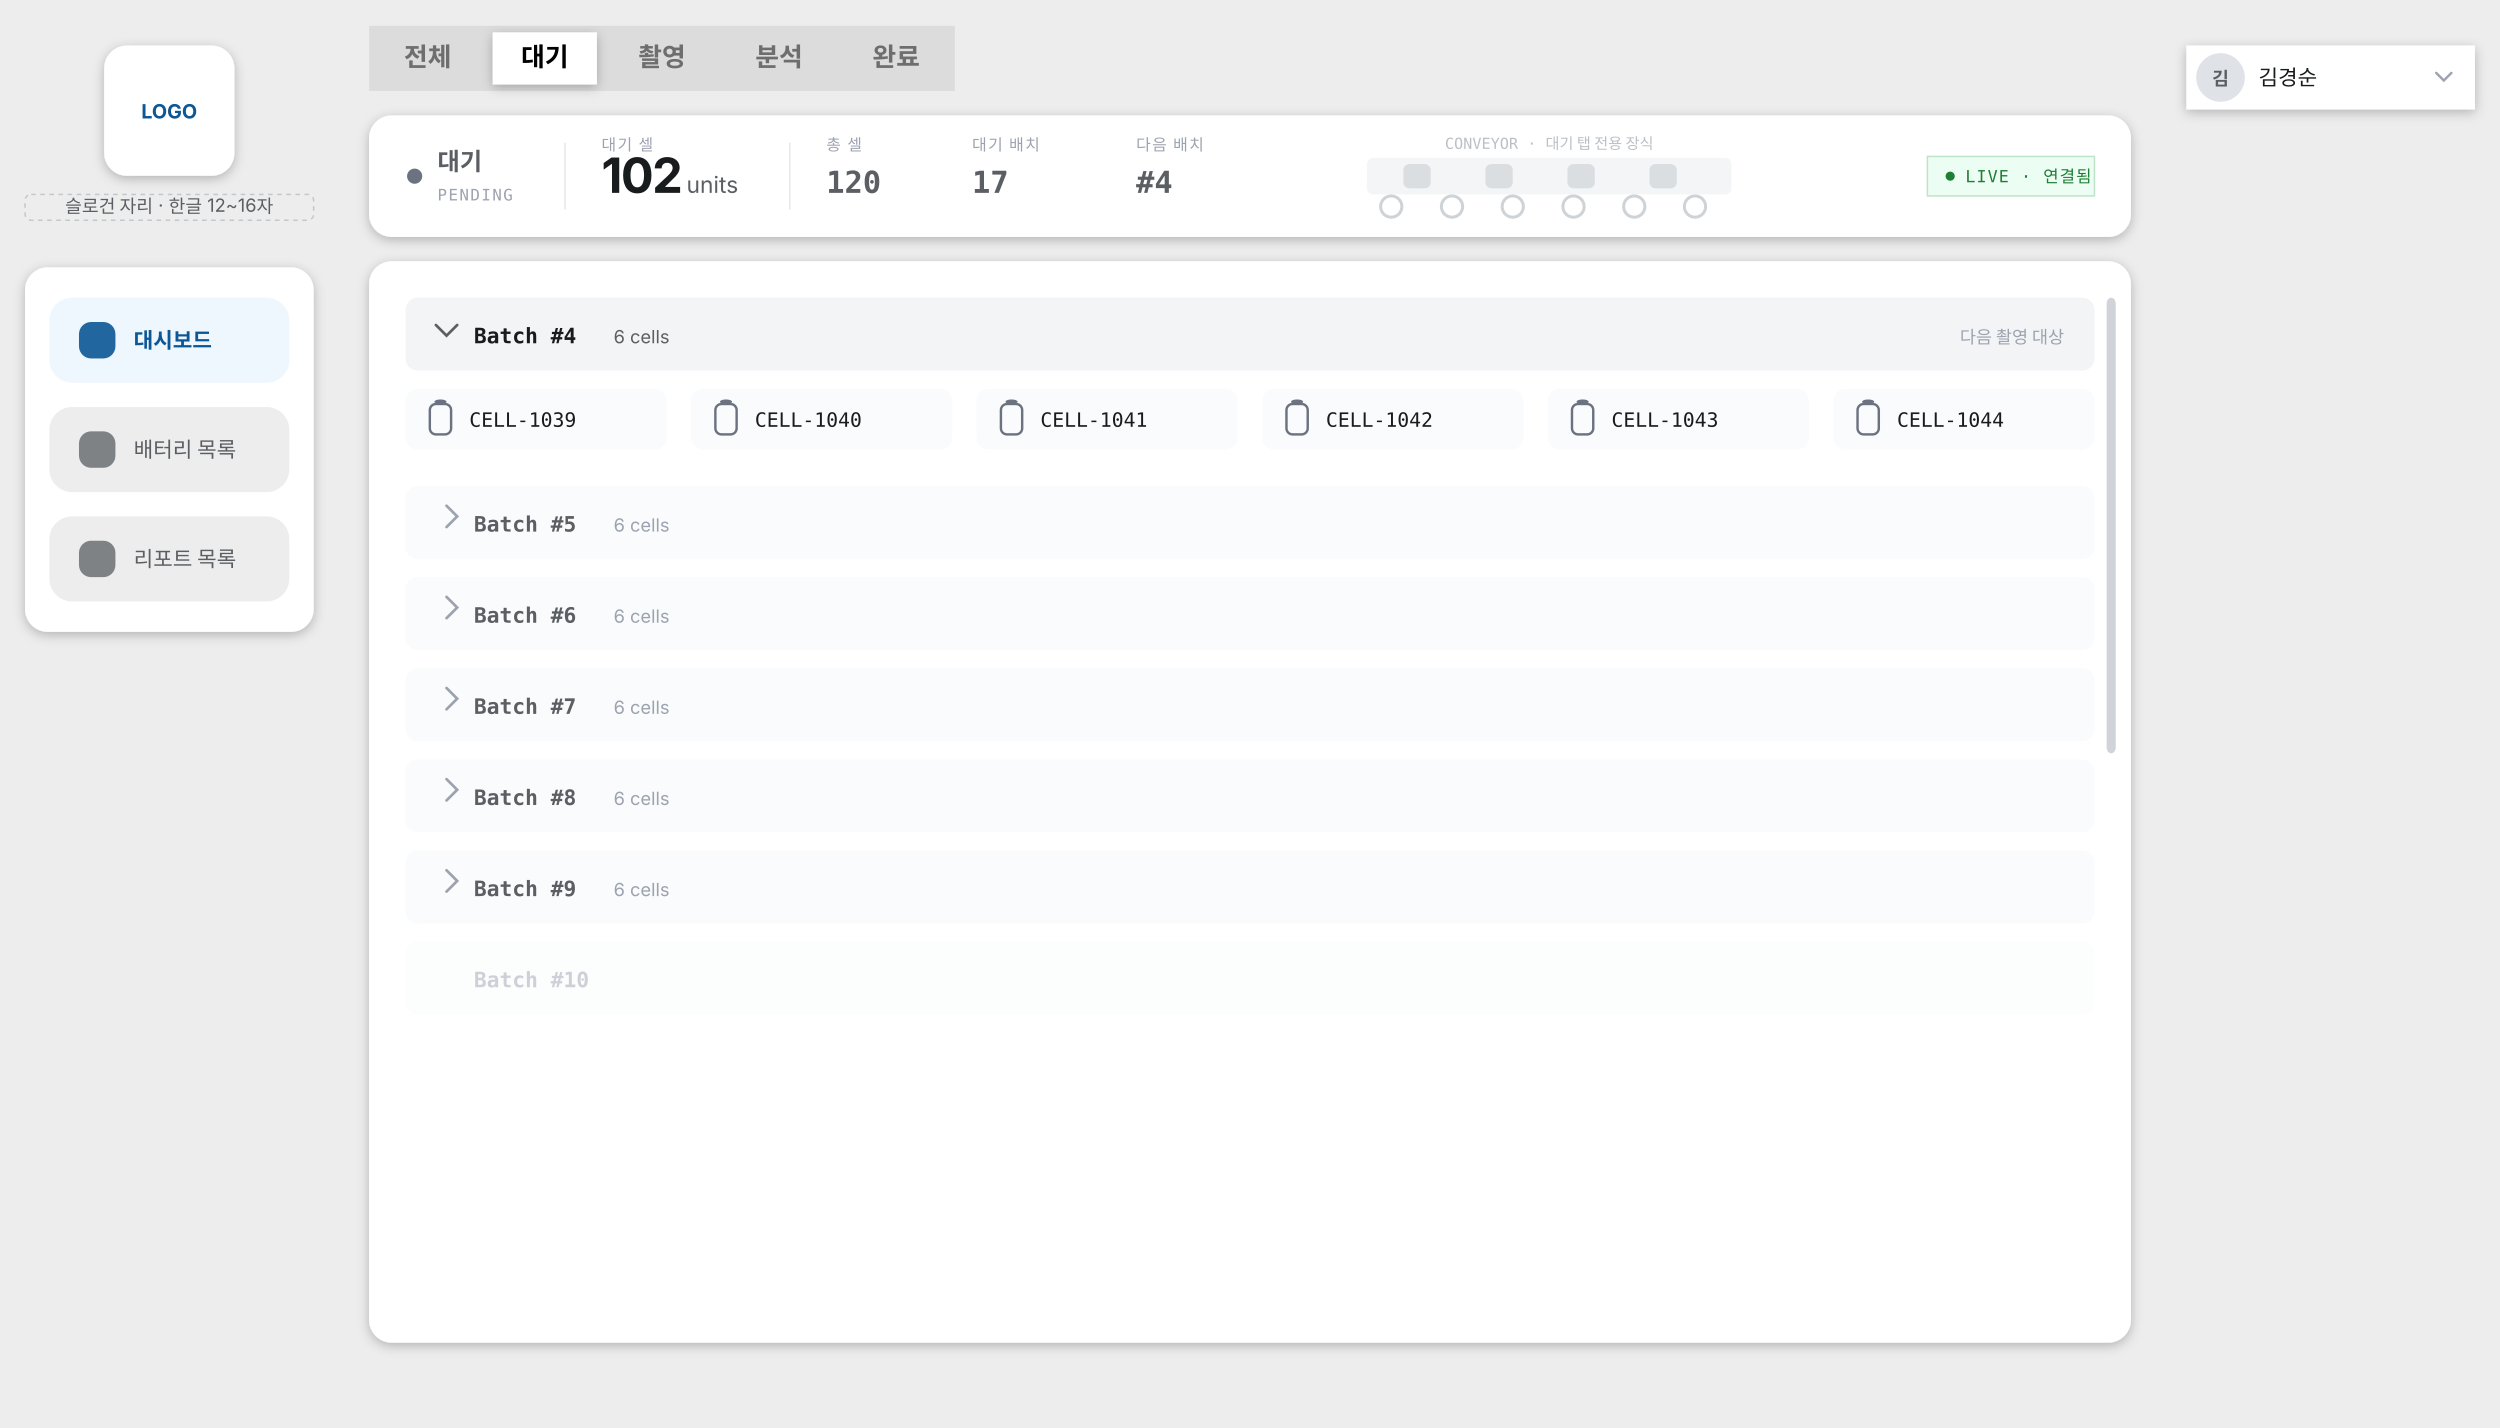
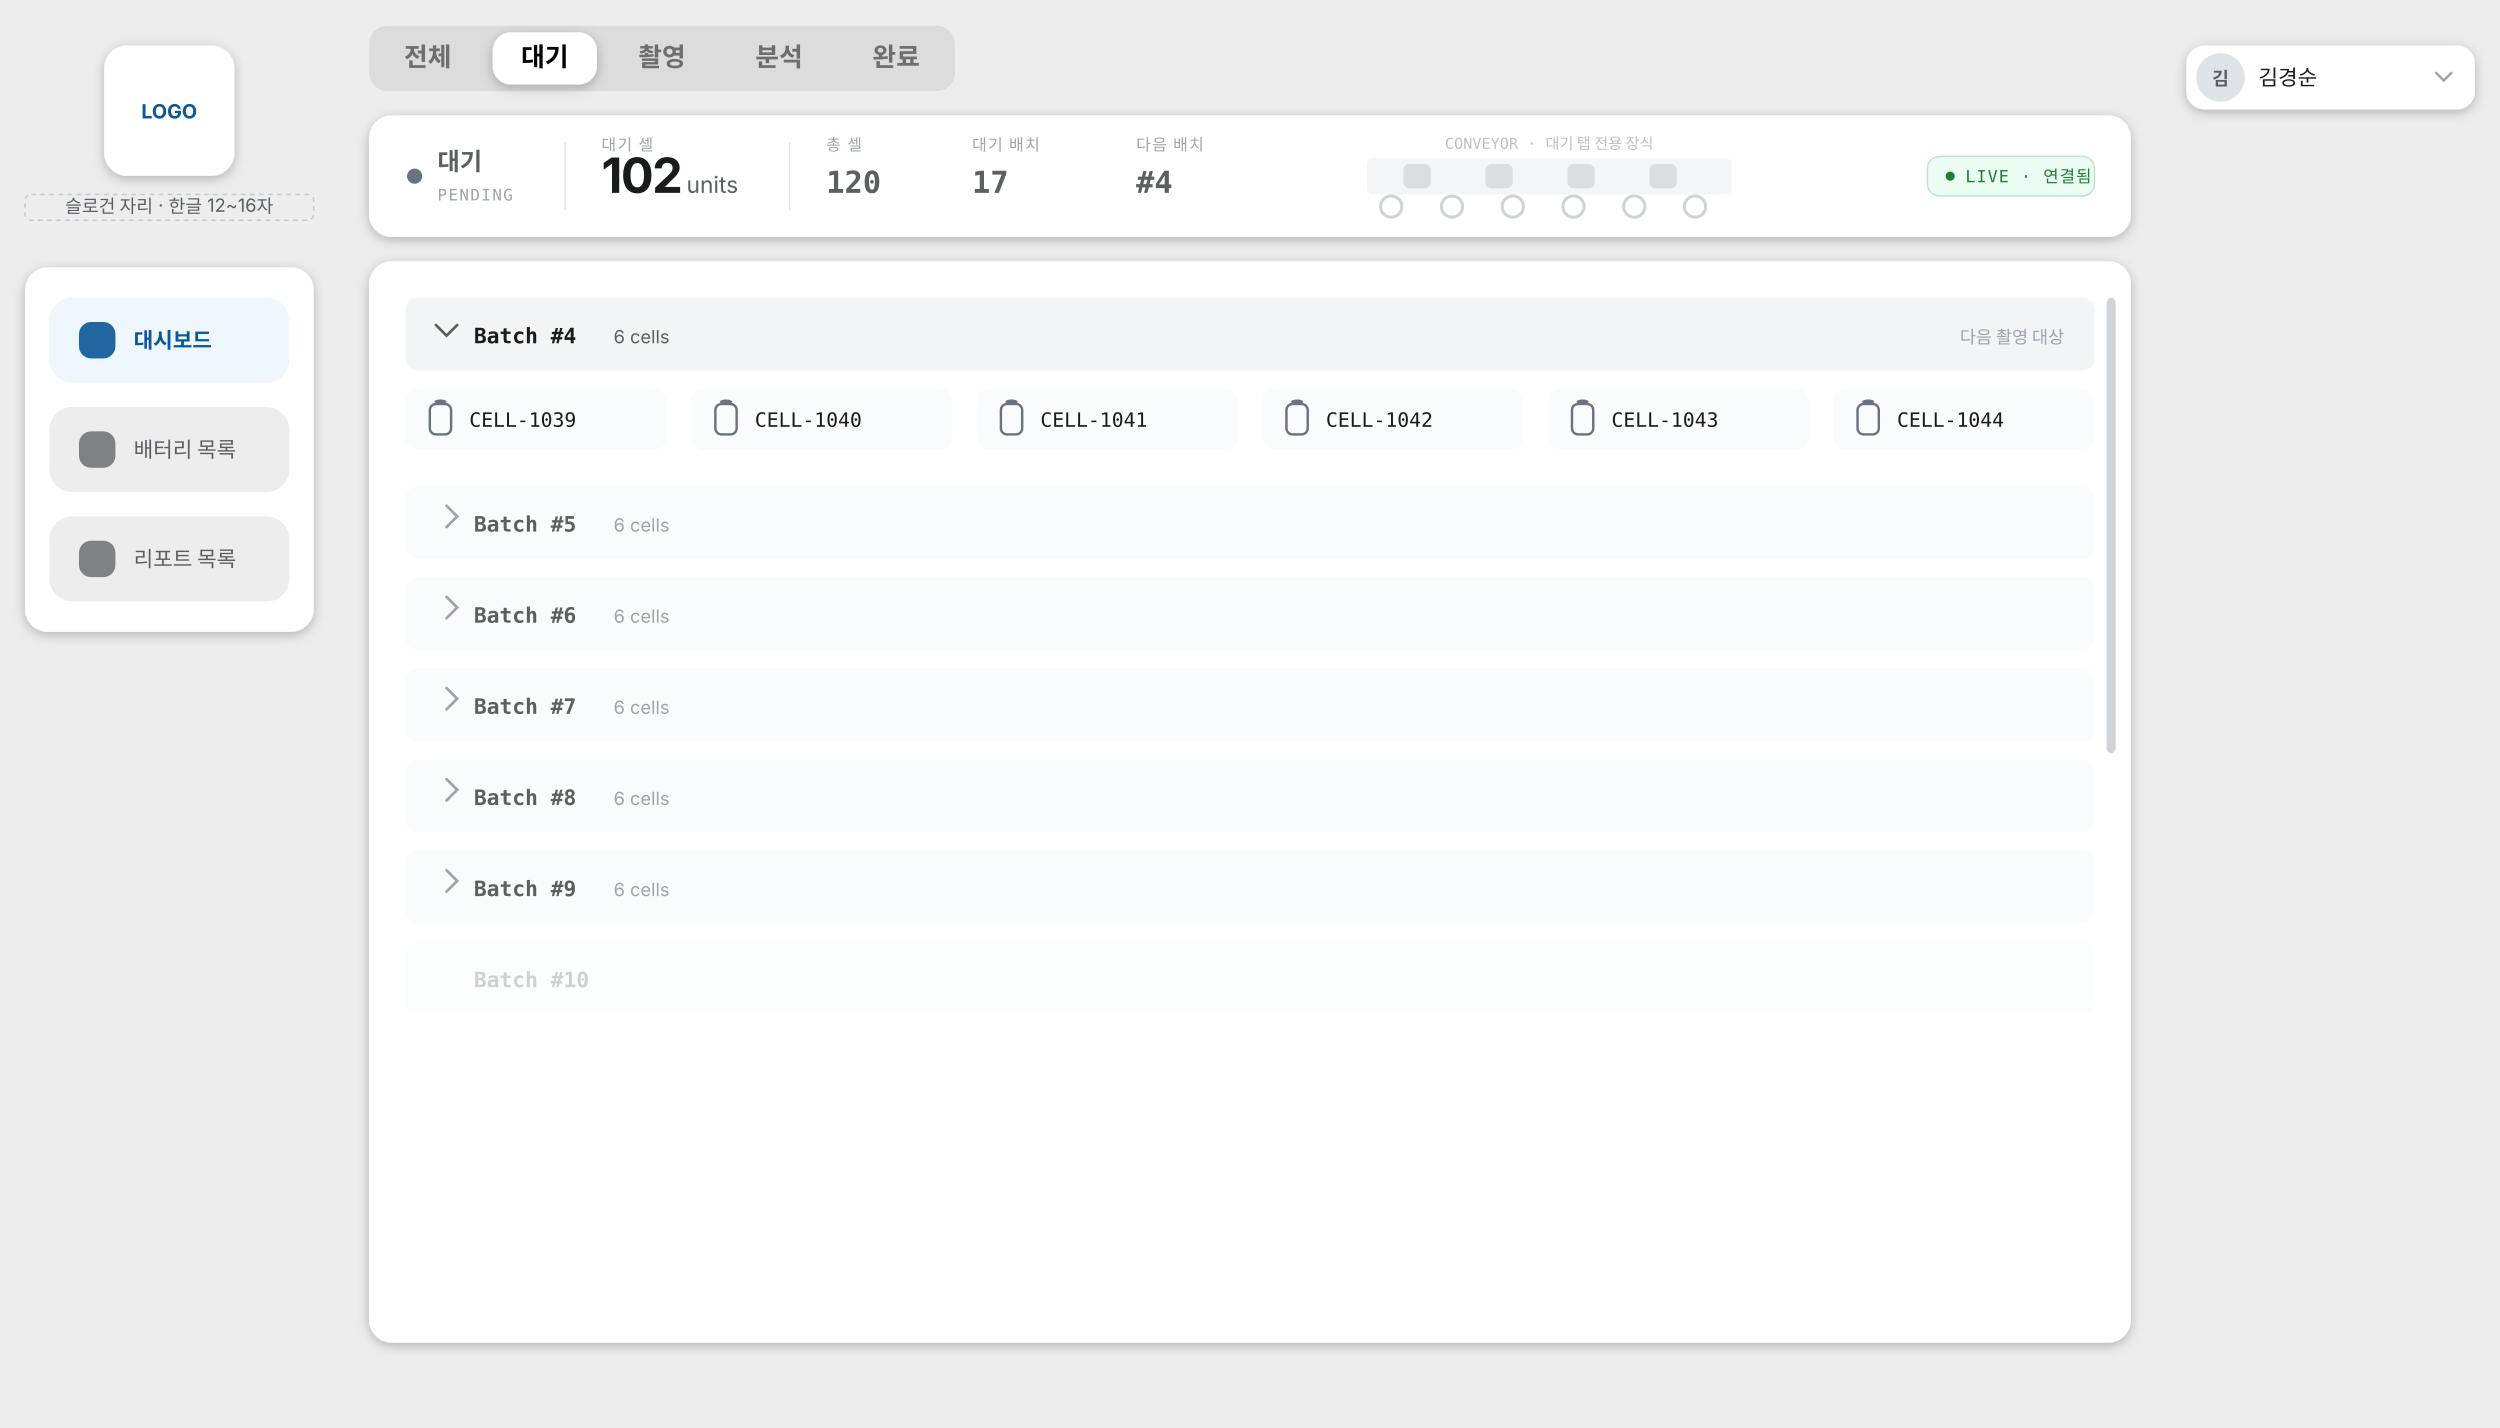
<svg xmlns="http://www.w3.org/2000/svg" viewBox="0 0 1646 940" width="1646" height="940" font-family="Inter, system-ui, 'Pretendard', sans-serif">
  <defs>
    <filter id="sh" x="-20%" y="-20%" width="140%" height="160%">
      <feDropShadow dx="0" dy="2" stdDeviation="4" flood-color="#000000" flood-opacity="0.25" />
    </filter>
  </defs>
  <rect width="1646" height="940" fill="#ededed" />
  <g>
    <rect x="68.6" y="30" width="85.7" height="85.7" rx="15" fill="#ffffff" filter="url(#sh)" />
    <text x="111.4" y="78" text-anchor="middle" font-size="13" font-weight="700" fill="#0C5795">LOGO</text>
    <text x="111.4" y="140" text-anchor="middle" font-size="12" fill="#5b5f63">슬로건 자리 · 한글 12~16자</text>
    <rect x="16.5" y="128" width="190" height="17" rx="4" fill="none" stroke="#c3c8cd" stroke-width="1" stroke-dasharray="3 3" />
    <rect x="16.5" y="176" width="190" height="240" rx="15" fill="#ffffff" filter="url(#sh)" />
    <rect x="32.5" y="196" width="158" height="56" rx="15" fill="#EEF6FE" />
    <rect x="52" y="212" width="24" height="24" rx="8" fill="#0C5795" opacity="0.9" />
    <text x="88" y="229" font-size="14" font-weight="600" fill="#0C5795">대시보드</text>
    <rect x="32.5" y="268" width="158" height="56" rx="15" fill="#ededed" />
    <rect x="52" y="284" width="24" height="24" rx="8" fill="#5b5f63" opacity="0.75" />
    <text x="88" y="301" font-size="14" font-weight="500" fill="#5b5f63">배터리 목록</text>
    <rect x="32.5" y="340" width="158" height="56" rx="15" fill="#ededed" />
    <rect x="52" y="356" width="24" height="24" rx="8" fill="#5b5f63" opacity="0.75" />
    <text x="88" y="373" font-size="14" font-weight="500" fill="#5b5f63">리포트 목록</text>
  </g>
  <g>
-     <rect x="1439.5" y="30" width="190" height="42" fill="#ffffff" filter="url(#sh)" />
+     <rect x="1439.5" y="30" width="190" height="42" fill="#ffffff" filter="url(#sh)" rx="12" />
    <circle cx="1462" cy="51" r="16" fill="#dfe3e7" />
    <text x="1462" y="56" text-anchor="middle" font-size="12" font-weight="600" fill="#5b5f63">김</text>
    <text x="1487" y="56" font-size="14" fill="#191c1d">김경순</text>
    <path d="M1604 48 l5 5 l5 -5" stroke="#9ca3af" stroke-width="1.6" fill="none" stroke-linecap="round" />
  </g>
  <g>
-     <rect x="243" y="17" width="385.7" height="42.9" fill="#dcdcdc" />
-     <rect x="324.4" y="21.3" width="68.6" height="34.3" fill="#ffffff" filter="url(#sh)" />
+     <rect x="243" y="17" width="385.7" height="42.9" fill="#dcdcdc" rx="12" />
+     <rect x="324.4" y="21.3" width="68.6" height="34.3" fill="#ffffff" filter="url(#sh)" rx="12" />
    <text x="281.6" y="43.5" text-anchor="middle" font-size="17" font-weight="600" fill="#00000080">전체</text>
    <text x="358.7" y="43.5" text-anchor="middle" font-size="17" font-weight="600" fill="#000000">대기</text>
    <text x="435.8" y="43.5" text-anchor="middle" font-size="17" font-weight="600" fill="#00000080">촬영</text>
    <text x="512.9" y="43.5" text-anchor="middle" font-size="17" font-weight="600" fill="#00000080">분석</text>
    <text x="590.0" y="43.5" text-anchor="middle" font-size="17" font-weight="600" fill="#00000080">완료</text>
  </g>
  <g>
    <rect x="243" y="76" width="1160" height="80" rx="15" fill="#ffffff" filter="url(#sh)" />
    <circle cx="273" cy="116" r="5" fill="#6b7280" />
    <text x="288" y="112" font-size="16" font-weight="600" fill="#5b5f63">대기</text>
    <text x="288" y="132" font-size="10.5" letter-spacing="0.9" fill="#9ca3af" font-family="ui-monospace, Consolas, monospace">PENDING</text>
    <line x1="372" y1="94" x2="372" y2="138" stroke="#e4e7ea" stroke-width="1" />
    <text x="396" y="127" font-size="32" font-weight="700" fill="#191c1d" letter-spacing="-1">102</text>
    <text x="452" y="127" font-size="15" fill="#5b5f63">units</text>
    <text x="396" y="99" font-size="10.5" letter-spacing="0.9" fill="#9ca3af" font-family="ui-monospace, Consolas, monospace">대기 셀</text>
    <line x1="520" y1="94" x2="520" y2="138" stroke="#e4e7ea" stroke-width="1" />
    <text x="544" y="99" font-size="10.5" letter-spacing="0.9" fill="#9ca3af" font-family="ui-monospace, Consolas, monospace">총 셀</text>
    <text x="544" y="127" font-size="20" font-weight="700" fill="#5b5f63" font-family="ui-monospace, Consolas, monospace">120</text>
    <text x="640" y="99" font-size="10.5" letter-spacing="0.9" fill="#9ca3af" font-family="ui-monospace, Consolas, monospace">대기 배치</text>
    <text x="640" y="127" font-size="20" font-weight="700" fill="#5b5f63" font-family="ui-monospace, Consolas, monospace">17</text>
    <text x="748" y="99" font-size="10.5" letter-spacing="0.9" fill="#9ca3af" font-family="ui-monospace, Consolas, monospace">다음 배치</text>
    <text x="748" y="127" font-size="20" font-weight="700" fill="#5b5f63" font-family="ui-monospace, Consolas, monospace">#4</text>
    <g opacity="0.9">
      <rect x="900" y="104" width="240" height="24" rx="4" fill="#f3f4f6" />
      <circle cx="916" cy="136" r="7" fill="none" stroke="#c9ced3" stroke-width="2" />
      <circle cx="956" cy="136" r="7" fill="none" stroke="#c9ced3" stroke-width="2" />
      <circle cx="996" cy="136" r="7" fill="none" stroke="#c9ced3" stroke-width="2" />
      <circle cx="1036" cy="136" r="7" fill="none" stroke="#c9ced3" stroke-width="2" />
      <circle cx="1076" cy="136" r="7" fill="none" stroke="#c9ced3" stroke-width="2" />
      <circle cx="1116" cy="136" r="7" fill="none" stroke="#c9ced3" stroke-width="2" />
      <rect x="924" y="108" width="18" height="16" rx="4" fill="#d6dade" />
      <rect x="978" y="108" width="18" height="16" rx="4" fill="#d6dade" />
      <rect x="1032" y="108" width="18" height="16" rx="4" fill="#d6dade" />
      <rect x="1086" y="108" width="18" height="16" rx="4" fill="#d6dade" />
      <text x="1020" y="98" text-anchor="middle" font-size="10" fill="#b4b9be" font-family="ui-monospace, Consolas, monospace">CONVEYOR · 대기 탭 전용 장식</text>
    </g>
-     <rect x="1269" y="103" width="110" height="26" fill="#ecfdf3" stroke="#bfe3c9" stroke-width="1" />
+     <rect x="1269" y="103" width="110" height="26" fill="#ecfdf3" stroke="#bfe3c9" stroke-width="1" rx="8" />
    <circle cx="1284" cy="116" r="3" fill="#1e7e34" />
    <text x="1294" y="120" font-size="11" letter-spacing="0.7" fill="#1e7e34" font-family="ui-monospace, Consolas, monospace">LIVE · 연결됨</text>
  </g>
  <g>
    <rect x="243" y="172" width="1160" height="712" rx="15" fill="#ffffff" filter="url(#sh)" />
    <rect x="267" y="196" width="1112" height="48" rx="8" fill="#f3f4f6" />
    <path d="M287 214 l7 7 l7 -7" stroke="#5b5f63" stroke-width="1.8" fill="none" stroke-linecap="round" />
    <text x="312" y="226" font-size="14" font-weight="600" fill="#191c1d" font-family="ui-monospace, Consolas, monospace">Batch #4</text>
    <text x="404" y="226" font-size="12" fill="#5b5f63">6 cells</text>
    <text x="1359" y="226" text-anchor="end" font-size="11.5" fill="#9ca3af" font-family="ui-monospace, Consolas, monospace">다음 촬영 대상</text>
    <g>
      <rect x="267" y="256" width="172" height="40" rx="8" fill="#fafbfc" />
      <rect x="283" y="266" width="14" height="20" rx="4" fill="none" stroke="#6b7280" stroke-width="1.6" />
      <rect x="286" y="263" width="8" height="3" rx="999" fill="#6b7280" />
      <text x="309" y="281" font-size="13" fill="#191c1d" font-family="ui-monospace, Consolas, monospace">CELL-1039</text>
    </g>
    <g>
      <rect x="455" y="256" width="172" height="40" rx="8" fill="#fafbfc" />
      <rect x="471" y="266" width="14" height="20" rx="4" fill="none" stroke="#6b7280" stroke-width="1.6" />
      <rect x="474" y="263" width="8" height="3" rx="999" fill="#6b7280" />
      <text x="497" y="281" font-size="13" fill="#191c1d" font-family="ui-monospace, Consolas, monospace">CELL-1040</text>
    </g>
    <g>
      <rect x="643" y="256" width="172" height="40" rx="8" fill="#fafbfc" />
      <rect x="659" y="266" width="14" height="20" rx="4" fill="none" stroke="#6b7280" stroke-width="1.6" />
      <rect x="662" y="263" width="8" height="3" rx="999" fill="#6b7280" />
      <text x="685" y="281" font-size="13" fill="#191c1d" font-family="ui-monospace, Consolas, monospace">CELL-1041</text>
    </g>
    <g>
      <rect x="831" y="256" width="172" height="40" rx="8" fill="#fafbfc" />
      <rect x="847" y="266" width="14" height="20" rx="4" fill="none" stroke="#6b7280" stroke-width="1.6" />
      <rect x="850" y="263" width="8" height="3" rx="999" fill="#6b7280" />
      <text x="873" y="281" font-size="13" fill="#191c1d" font-family="ui-monospace, Consolas, monospace">CELL-1042</text>
    </g>
    <g>
      <rect x="1019" y="256" width="172" height="40" rx="8" fill="#fafbfc" />
      <rect x="1035" y="266" width="14" height="20" rx="4" fill="none" stroke="#6b7280" stroke-width="1.6" />
      <rect x="1038" y="263" width="8" height="3" rx="999" fill="#6b7280" />
      <text x="1061" y="281" font-size="13" fill="#191c1d" font-family="ui-monospace, Consolas, monospace">CELL-1043</text>
    </g>
    <g>
      <rect x="1207" y="256" width="172" height="40" rx="8" fill="#fafbfc" />
      <rect x="1223" y="266" width="14" height="20" rx="4" fill="none" stroke="#6b7280" stroke-width="1.6" />
      <rect x="1226" y="263" width="8" height="3" rx="999" fill="#6b7280" />
      <text x="1249" y="281" font-size="13" fill="#191c1d" font-family="ui-monospace, Consolas, monospace">CELL-1044</text>
    </g>
    <g>
      <rect x="267" y="320" width="1112" height="48" rx="8" fill="#fafbfc" />
      <path d="M287 340 l7 -7 l7 7" stroke="#9ca3af" stroke-width="1.8" fill="none" stroke-linecap="round" transform="rotate(90 294 340)" />
      <text x="312" y="350" font-size="14" font-weight="600" fill="#5b5f63" font-family="ui-monospace, Consolas, monospace">Batch #5</text>
      <text x="404" y="350" font-size="12" fill="#9ca3af">6 cells</text>
    </g>
    <g>
      <rect x="267" y="380" width="1112" height="48" rx="8" fill="#fafbfc" />
      <path d="M287 400 l7 -7 l7 7" stroke="#9ca3af" stroke-width="1.8" fill="none" stroke-linecap="round" transform="rotate(90 294 400)" />
      <text x="312" y="410" font-size="14" font-weight="600" fill="#5b5f63" font-family="ui-monospace, Consolas, monospace">Batch #6</text>
      <text x="404" y="410" font-size="12" fill="#9ca3af">6 cells</text>
    </g>
    <g>
      <rect x="267" y="440" width="1112" height="48" rx="8" fill="#fafbfc" />
      <path d="M287 460 l7 -7 l7 7" stroke="#9ca3af" stroke-width="1.8" fill="none" stroke-linecap="round" transform="rotate(90 294 460)" />
      <text x="312" y="470" font-size="14" font-weight="600" fill="#5b5f63" font-family="ui-monospace, Consolas, monospace">Batch #7</text>
      <text x="404" y="470" font-size="12" fill="#9ca3af">6 cells</text>
    </g>
    <g>
      <rect x="267" y="500" width="1112" height="48" rx="8" fill="#fafbfc" />
      <path d="M287 520 l7 -7 l7 7" stroke="#9ca3af" stroke-width="1.8" fill="none" stroke-linecap="round" transform="rotate(90 294 520)" />
      <text x="312" y="530" font-size="14" font-weight="600" fill="#5b5f63" font-family="ui-monospace, Consolas, monospace">Batch #8</text>
      <text x="404" y="530" font-size="12" fill="#9ca3af">6 cells</text>
    </g>
    <g>
      <rect x="267" y="560" width="1112" height="48" rx="8" fill="#fafbfc" />
      <path d="M287 580 l7 -7 l7 7" stroke="#9ca3af" stroke-width="1.8" fill="none" stroke-linecap="round" transform="rotate(90 294 580)" />
      <text x="312" y="590" font-size="14" font-weight="600" fill="#5b5f63" font-family="ui-monospace, Consolas, monospace">Batch #9</text>
      <text x="404" y="590" font-size="12" fill="#9ca3af">6 cells</text>
    </g>
    <g opacity="0.5">
      <rect x="267" y="620" width="1112" height="48" rx="8" fill="#fafbfc" />
      <text x="312" y="650" font-size="14" font-weight="600" fill="#9ca3af" font-family="ui-monospace, Consolas, monospace">Batch #10</text>
    </g>
    <rect x="1387" y="196" width="6" height="300" rx="4" fill="#d0d4d8" />
  </g>
</svg>
